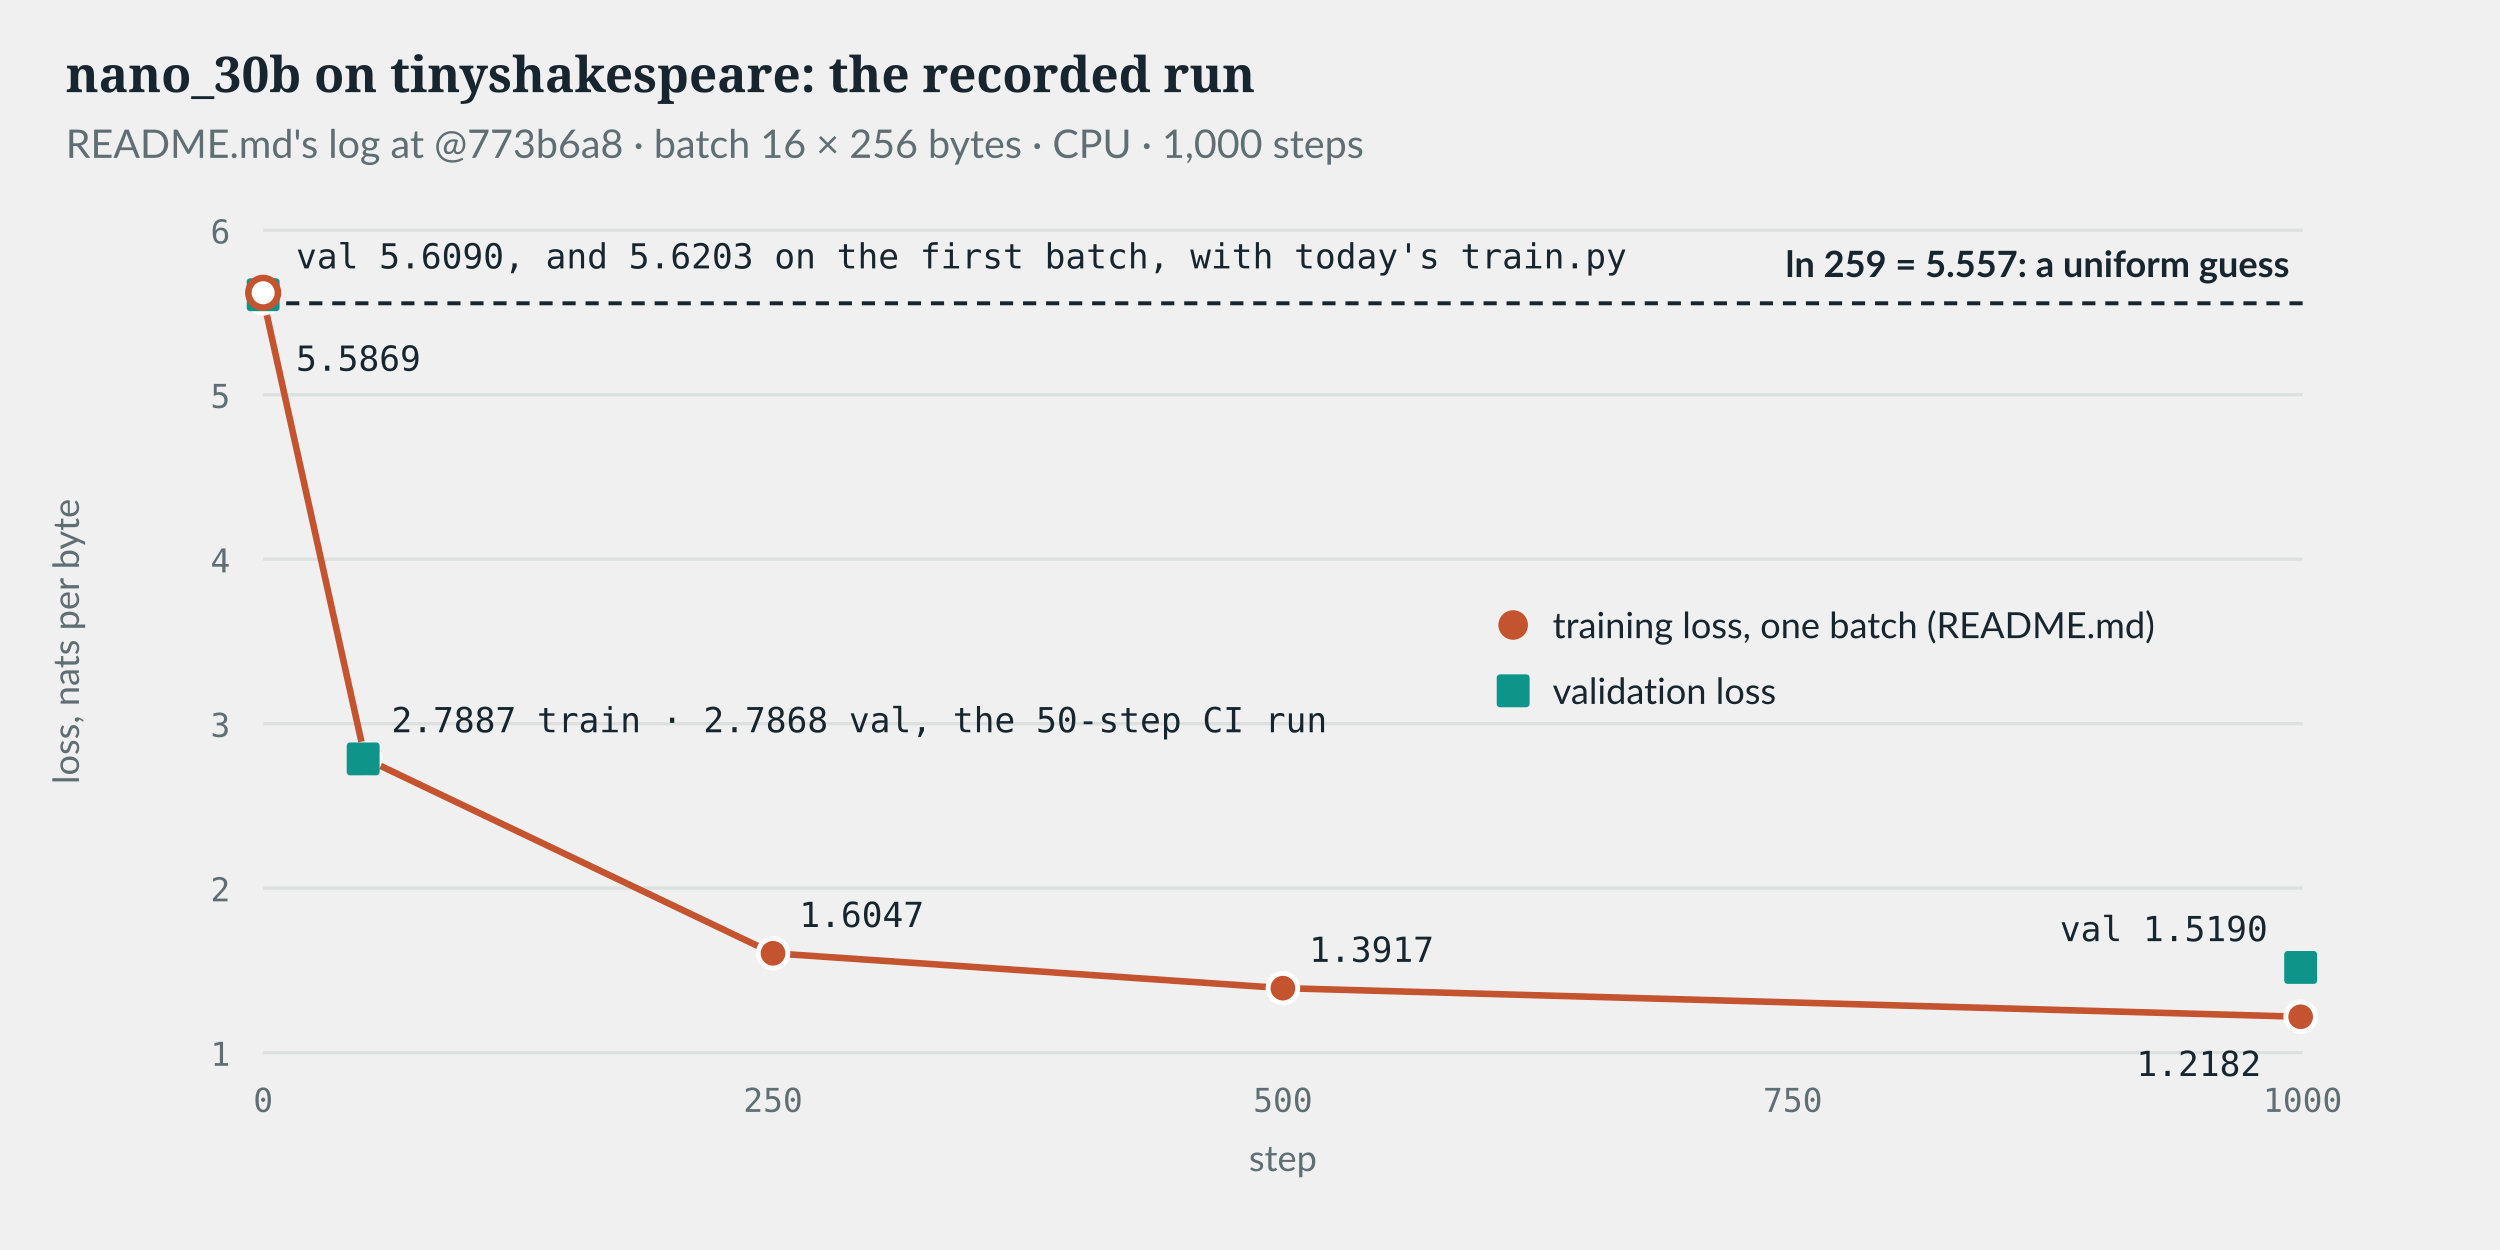
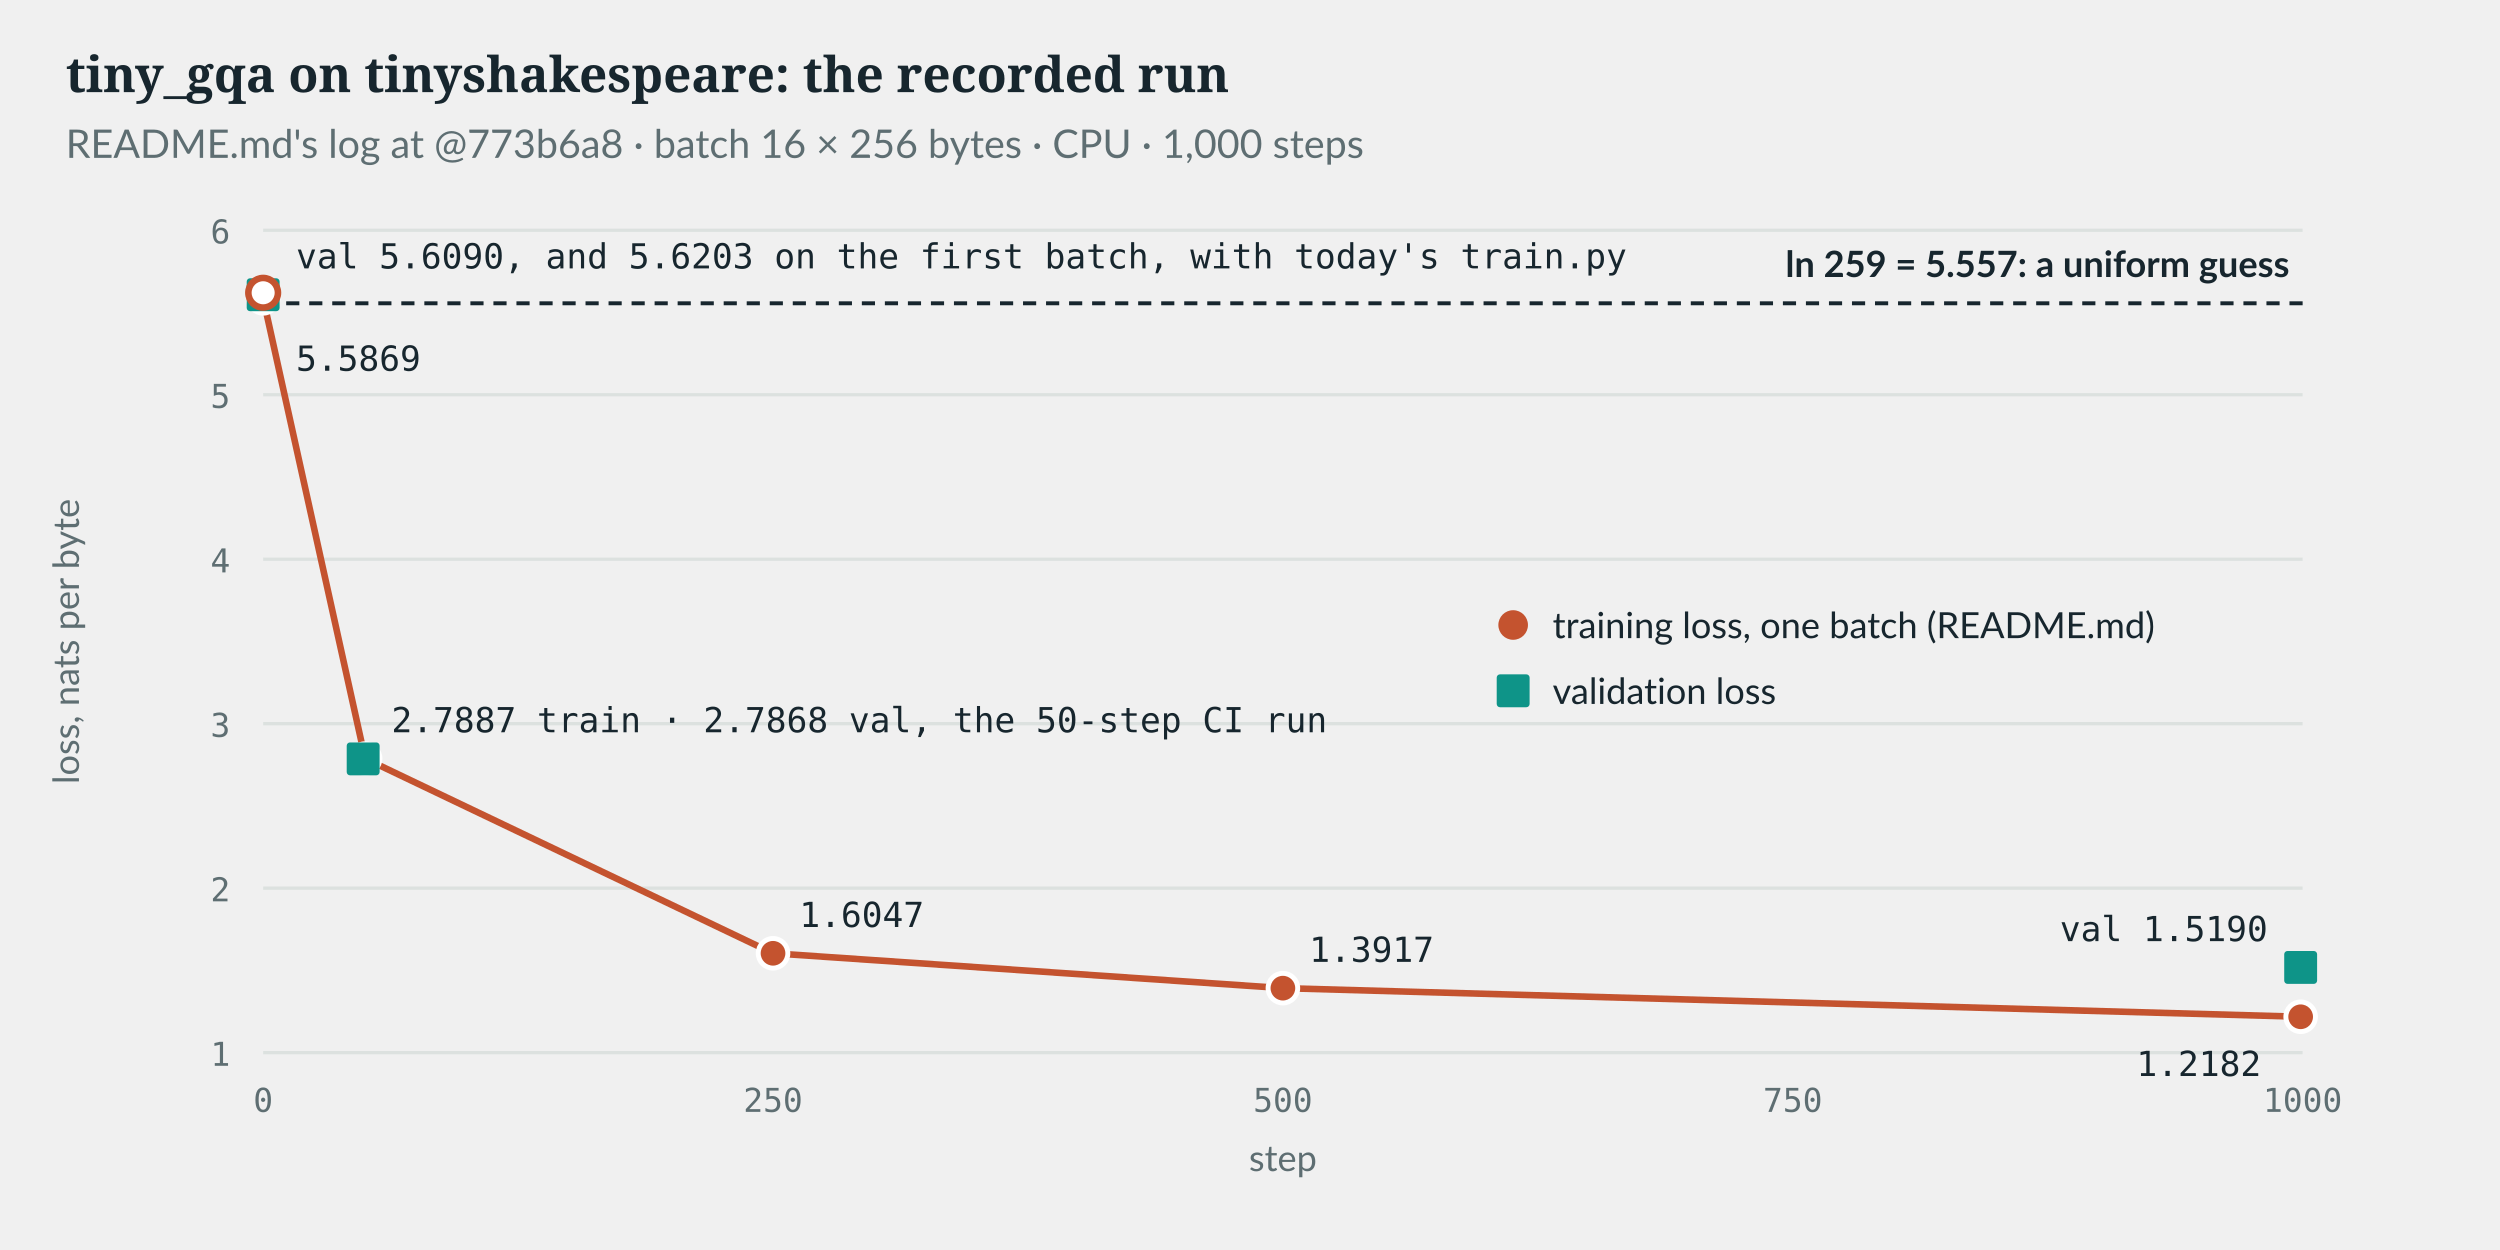
<svg xmlns="http://www.w3.org/2000/svg" viewBox="0 0 760 380" role="img" aria-labelledby="t d" class="figure-svg">
  <defs>
    <pattern id="hatch" width="6" height="6" patternUnits="userSpaceOnUse" patternTransform="rotate(45)">
      <line x1="0" y1="0" x2="0" y2="6" stroke="#DCE1DF" class="f-rule" stroke-width="2" />
    </pattern>
    <marker id="arrow" viewBox="0 0 10 10" refX="9" refY="5" markerWidth="7" markerHeight="7" orient="auto">
      <path d="M0,0 L10,5 L0,10 z" fill="#5E6E72" class="f-muted-fill" />
    </marker>
  </defs>
-   <text x="20.0" y="28.0" class="f-ink" fill="#17262E" font-size="15" font-family="Lora, Georgia, serif" font-weight="700" text-anchor="start">nano_30b on tinyshakespeare: the recorded run</text>
+   <text x="20.0" y="28.0" class="f-ink" fill="#17262E" font-size="15" font-family="Lora, Georgia, serif" font-weight="700" text-anchor="start">tiny_gqa on tinyshakespeare: the recorded run</text>
  <text x="20.0" y="48.0" class="f-muted" fill="#5E6E72" font-size="12" font-family="Lato, 'Segoe UI', system-ui, sans-serif" font-weight="400" text-anchor="start">README.md's log at @773b6a8 · batch 16 × 256 bytes · CPU · 1,000 steps</text>
  <line x1="80.0" y1="320.0" x2="700.0" y2="320.0" stroke="#DCE1DF" class="f-rule" stroke-width="1" />
  <text x="70.0" y="324.0" class="f-muted" fill="#5E6E72" font-size="10" font-family="'JetBrains Mono', Consolas, monospace" font-weight="400" text-anchor="end">1</text>
  <line x1="80.0" y1="270.0" x2="700.0" y2="270.0" stroke="#DCE1DF" class="f-rule" stroke-width="1" />
  <text x="70.0" y="274.0" class="f-muted" fill="#5E6E72" font-size="10" font-family="'JetBrains Mono', Consolas, monospace" font-weight="400" text-anchor="end">2</text>
  <line x1="80.0" y1="220.0" x2="700.0" y2="220.0" stroke="#DCE1DF" class="f-rule" stroke-width="1" />
  <text x="70.0" y="224.0" class="f-muted" fill="#5E6E72" font-size="10" font-family="'JetBrains Mono', Consolas, monospace" font-weight="400" text-anchor="end">3</text>
  <line x1="80.0" y1="170.0" x2="700.0" y2="170.0" stroke="#DCE1DF" class="f-rule" stroke-width="1" />
  <text x="70.0" y="174.0" class="f-muted" fill="#5E6E72" font-size="10" font-family="'JetBrains Mono', Consolas, monospace" font-weight="400" text-anchor="end">4</text>
  <line x1="80.0" y1="120.0" x2="700.0" y2="120.0" stroke="#DCE1DF" class="f-rule" stroke-width="1" />
  <text x="70.0" y="124.0" class="f-muted" fill="#5E6E72" font-size="10" font-family="'JetBrains Mono', Consolas, monospace" font-weight="400" text-anchor="end">5</text>
  <line x1="80.0" y1="70.0" x2="700.0" y2="70.0" stroke="#DCE1DF" class="f-rule" stroke-width="1" />
  <text x="70.0" y="74.0" class="f-muted" fill="#5E6E72" font-size="10" font-family="'JetBrains Mono', Consolas, monospace" font-weight="400" text-anchor="end">6</text>
  <text x="80.0" y="338.0" class="f-muted" fill="#5E6E72" font-size="10" font-family="'JetBrains Mono', Consolas, monospace" font-weight="400" text-anchor="middle">0</text>
  <text x="235.0" y="338.0" class="f-muted" fill="#5E6E72" font-size="10" font-family="'JetBrains Mono', Consolas, monospace" font-weight="400" text-anchor="middle">250</text>
  <text x="390.0" y="338.0" class="f-muted" fill="#5E6E72" font-size="10" font-family="'JetBrains Mono', Consolas, monospace" font-weight="400" text-anchor="middle">500</text>
  <text x="545.0" y="338.0" class="f-muted" fill="#5E6E72" font-size="10" font-family="'JetBrains Mono', Consolas, monospace" font-weight="400" text-anchor="middle">750</text>
  <text x="700.0" y="338.0" class="f-muted" fill="#5E6E72" font-size="10" font-family="'JetBrains Mono', Consolas, monospace" font-weight="400" text-anchor="middle">1000</text>
  <text x="390.0" y="356.0" class="f-muted" fill="#5E6E72" font-size="11" font-family="Lato, 'Segoe UI', system-ui, sans-serif" font-weight="400" text-anchor="middle">step</text>
  <text x="24.0" y="195.0" class="f-muted" fill="#5E6E72" font-size="11" font-family="Lato, 'Segoe UI', system-ui, sans-serif" font-weight="400" text-anchor="middle" transform="rotate(-90 24 195.0)">loss, nats per byte</text>
  <line x1="80.0" y1="92.2" x2="700.0" y2="92.2" stroke="#17262E" class="f-ink-stroke" stroke-width="1.2" stroke-dasharray="4 3" />
  <text x="696.0" y="84.2" class="f-ink" fill="#17262E" font-size="11" font-family="Lato, 'Segoe UI', system-ui, sans-serif" font-weight="700" text-anchor="end">ln 259 = 5.557: a uniform guess</text>
  <polyline points="80.0,90.7 111.0,230.6 235.0,289.8 390.0,300.4 699.4,309.1" fill="none" stroke="#C4532F" stroke-width="2" class="f-coral-stroke" />
  <circle cx="80.0" cy="90.7" r="4.5" fill="#C4532F" stroke="#FFFFFF" stroke-width="1.5" class="f-coral f-ring" />
  <text x="90.0" y="112.7" class="f-ink" fill="#17262E" font-size="10.5" font-family="'JetBrains Mono', Consolas, monospace" font-weight="400" text-anchor="start">5.5869</text>
  <circle cx="111.0" cy="230.6" r="4.5" fill="#C4532F" stroke="#FFFFFF" stroke-width="1.5" class="f-coral f-ring" />
  <text x="119.0" y="222.6" class="f-ink" fill="#17262E" font-size="10.5" font-family="'JetBrains Mono', Consolas, monospace" font-weight="400" text-anchor="start">2.7887 train · 2.7868 val, the 50-step CI run</text>
  <circle cx="235.0" cy="289.8" r="4.5" fill="#C4532F" stroke="#FFFFFF" stroke-width="1.5" class="f-coral f-ring" />
  <text x="243.0" y="281.8" class="f-ink" fill="#17262E" font-size="10.5" font-family="'JetBrains Mono', Consolas, monospace" font-weight="400" text-anchor="start">1.6047</text>
  <circle cx="390.0" cy="300.4" r="4.5" fill="#C4532F" stroke="#FFFFFF" stroke-width="1.5" class="f-coral f-ring" />
  <text x="398.0" y="292.4" class="f-ink" fill="#17262E" font-size="10.5" font-family="'JetBrains Mono', Consolas, monospace" font-weight="400" text-anchor="start">1.3917</text>
  <circle cx="699.4" cy="309.1" r="4.5" fill="#C4532F" stroke="#FFFFFF" stroke-width="1.5" class="f-coral f-ring" />
  <text x="687.4" y="327.1" class="f-ink" fill="#17262E" font-size="10.5" font-family="'JetBrains Mono', Consolas, monospace" font-weight="400" text-anchor="end">1.2182</text>
  <rect x="694.4" y="289.1" width="10.0" height="10.0" rx="1" fill="#0E9488" class="f-teal" />
  <rect x="105.4" y="225.7" width="10.0" height="10.0" rx="1" fill="#0E9488" class="f-teal" />
  <rect x="75.0" y="84.6" width="10.0" height="10.0" rx="1" fill="#0E9488" class="f-teal" />
  <text x="689.4" y="286.1" class="f-ink" fill="#17262E" font-size="10.5" font-family="'JetBrains Mono', Consolas, monospace" font-weight="400" text-anchor="end">val 1.5190</text>
  <text x="90.0" y="81.6" class="f-ink" fill="#17262E" font-size="10.5" font-family="'JetBrains Mono', Consolas, monospace" font-weight="400" text-anchor="start">val 5.6090, and 5.6203 on the first batch, with today's train.py</text>
  <circle cx="80.0" cy="89.0" r="4.5" fill="#FFFFFF" stroke="#C4532F" stroke-width="2" class="f-paper f-coral-stroke" />
  <circle cx="460" cy="190.0" r="4.5" fill="#C4532F" class="f-coral" />
  <text x="472.0" y="194.0" class="f-ink" fill="#17262E" font-size="11" font-family="Lato, 'Segoe UI', system-ui, sans-serif" font-weight="400" text-anchor="start">training loss, one batch (README.md)</text>
  <rect x="455.0" y="205.0" width="10.0" height="10.0" rx="1" fill="#0E9488" class="f-teal" />
  <text x="472.0" y="214.0" class="f-ink" fill="#17262E" font-size="11" font-family="Lato, 'Segoe UI', system-ui, sans-serif" font-weight="400" text-anchor="start">validation loss</text>
</svg>
